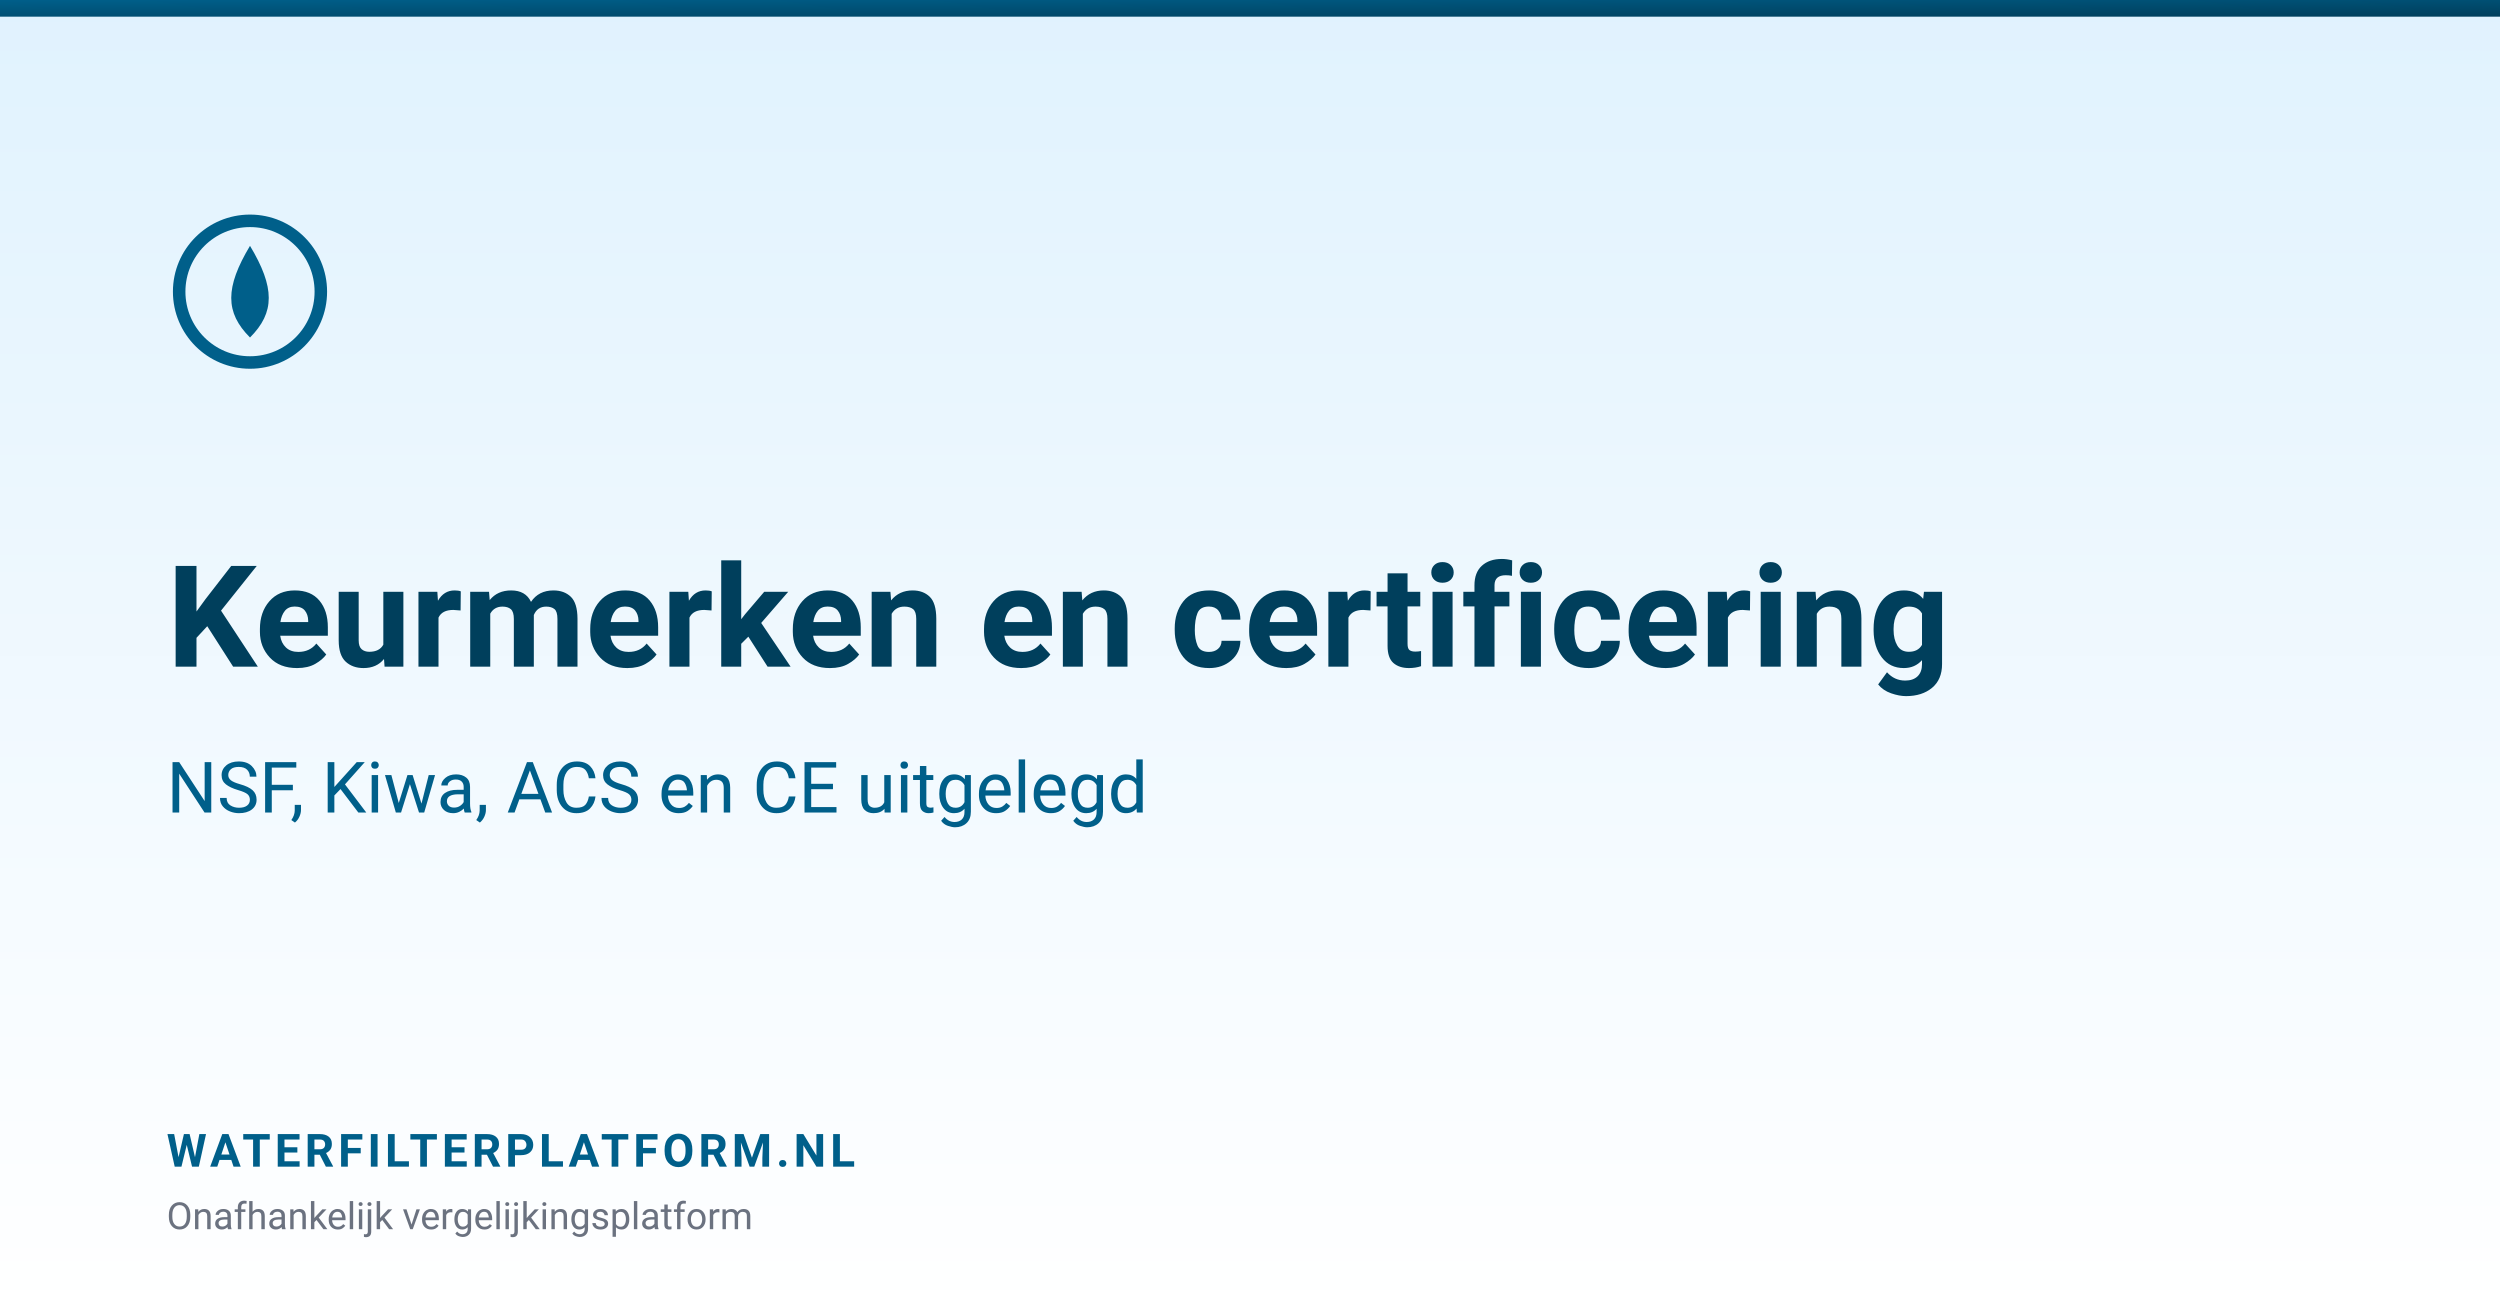
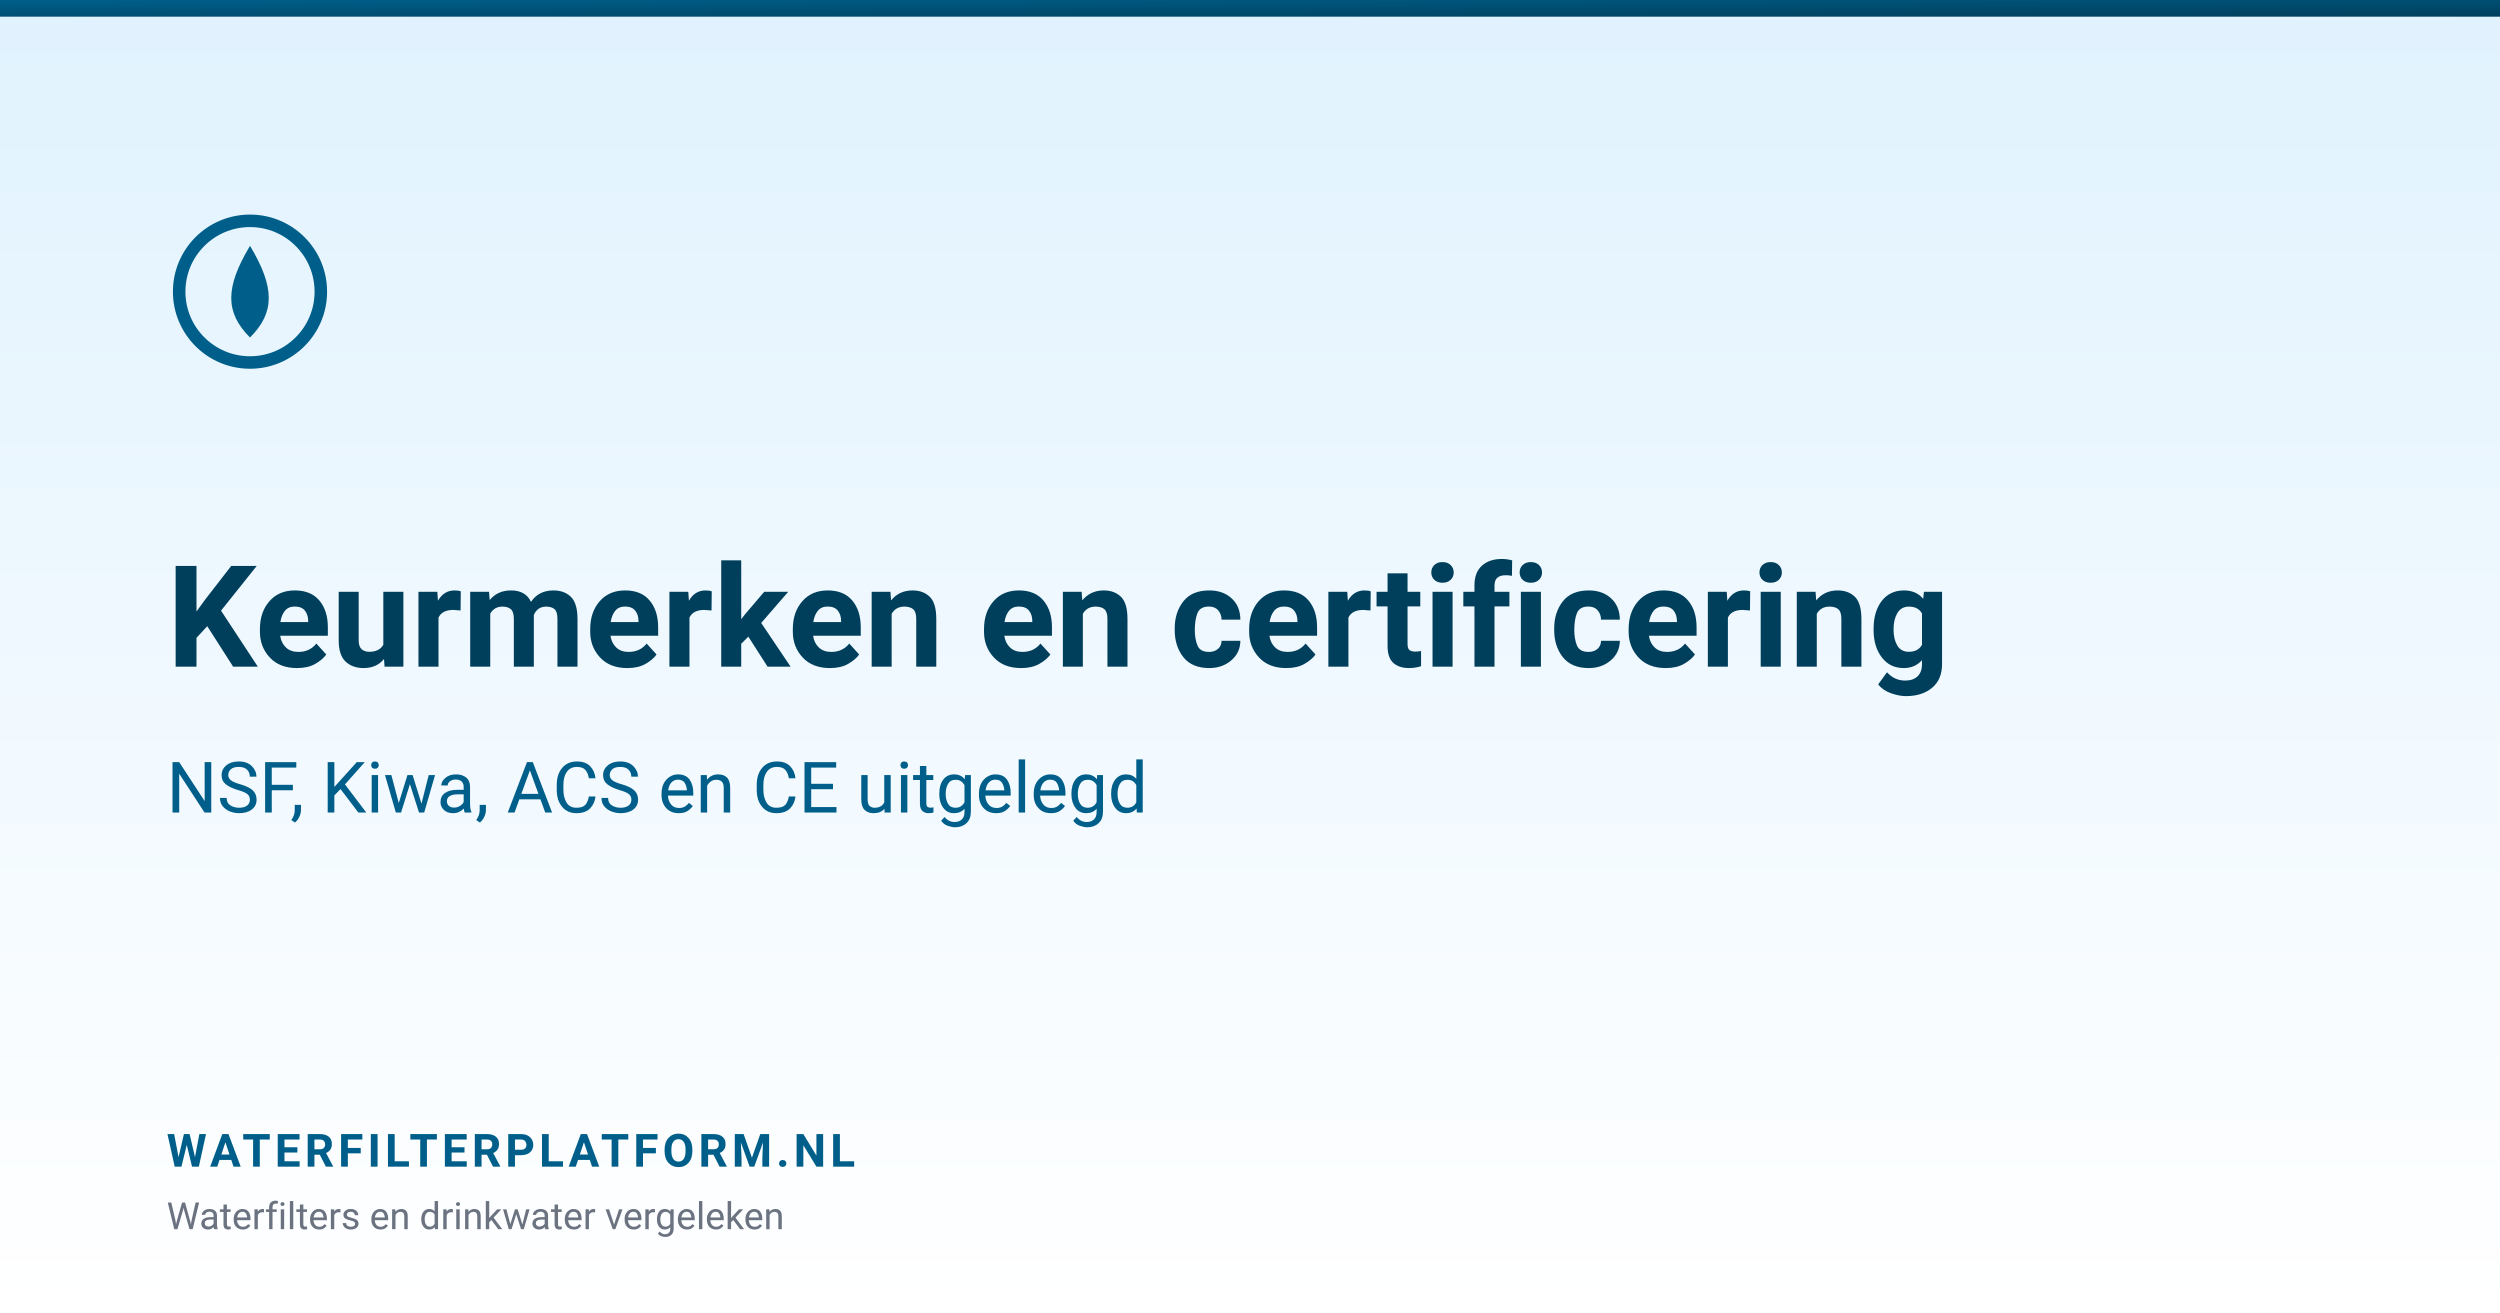
<svg xmlns="http://www.w3.org/2000/svg" viewBox="0 0 1200 630" width="1200" height="630">
  <defs>
    <linearGradient id="bg" x1="0" y1="0" x2="0" y2="1">
      <stop offset="0%" stop-color="#E0F2FE" />
      <stop offset="100%" stop-color="#FFFFFF" />
    </linearGradient>
    <linearGradient id="accent" x1="0" y1="0" x2="1" y2="1">
      <stop offset="0%" stop-color="#005F8A" />
      <stop offset="100%" stop-color="#003F5C" />
    </linearGradient>
  </defs>
  <rect width="1200" height="630" fill="url(#bg)" />
  <rect x="0" y="0" width="1200" height="8" fill="url(#accent)" />
  <g transform="translate(80, 100)">
    <circle cx="40" cy="40" r="34" fill="none" stroke="#005F8A" stroke-width="6" />
    <path d="M 40 18 C 28 38, 28 50, 40 62 C 52 50, 52 38, 40 18 Z" fill="#005F8A" />
  </g>
  <text x="80" y="320" font-family="system-ui, -apple-system, Segoe UI, Roboto, sans-serif" font-size="68" font-weight="700" fill="#003F5C">Keurmerken en certificering</text>
  <text x="80" y="390" font-family="system-ui, -apple-system, Segoe UI, Roboto, sans-serif" font-size="34" font-weight="400" fill="#005F8A">NSF, Kiwa, ACS en CE uitgelegd</text>
  <text x="80" y="560" font-family="system-ui, -apple-system, Segoe UI, Roboto, sans-serif" font-size="22" font-weight="600" fill="#005F8A" letter-spacing="2">WATERFILTERPLATFORM.NL</text>
-   <text x="80" y="590" font-family="system-ui, -apple-system, Segoe UI, Roboto, sans-serif" font-size="18" font-weight="400" fill="#6B7280">Onafhankelijk vergelijkingsplatform</text>
+   <text x="80" y="590" font-family="system-ui, -apple-system, Segoe UI, Roboto, sans-serif" font-size="18" font-weight="400" fill="#6B7280">Waterfilters en drinkwater vergeleken</text>
</svg>
